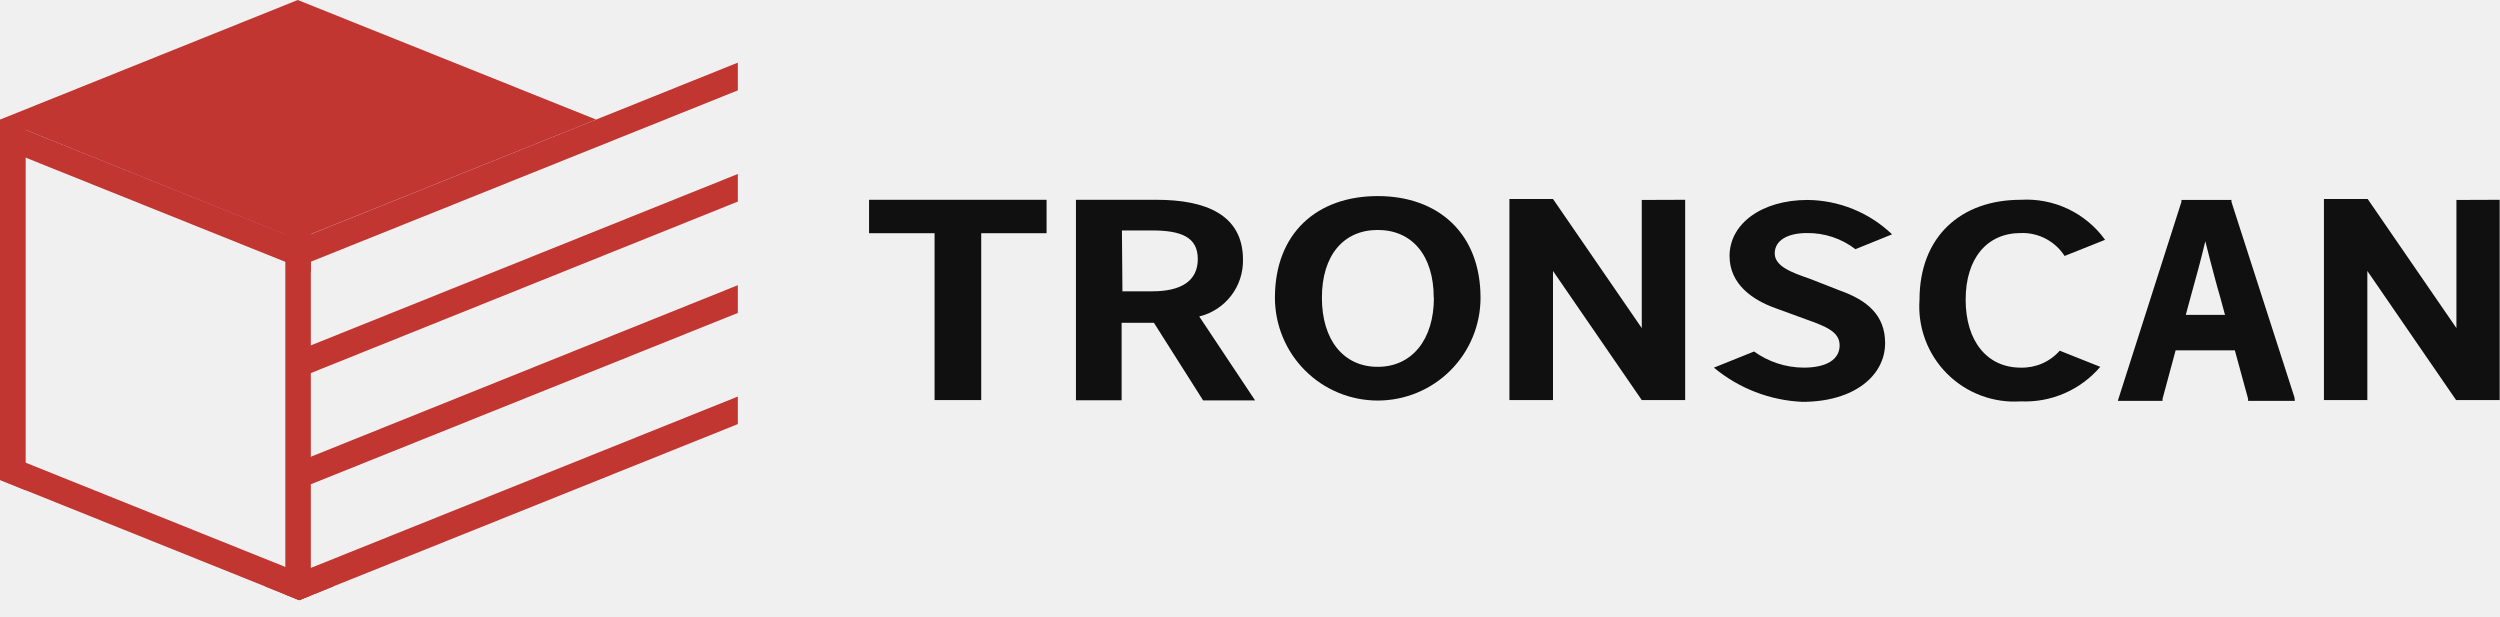
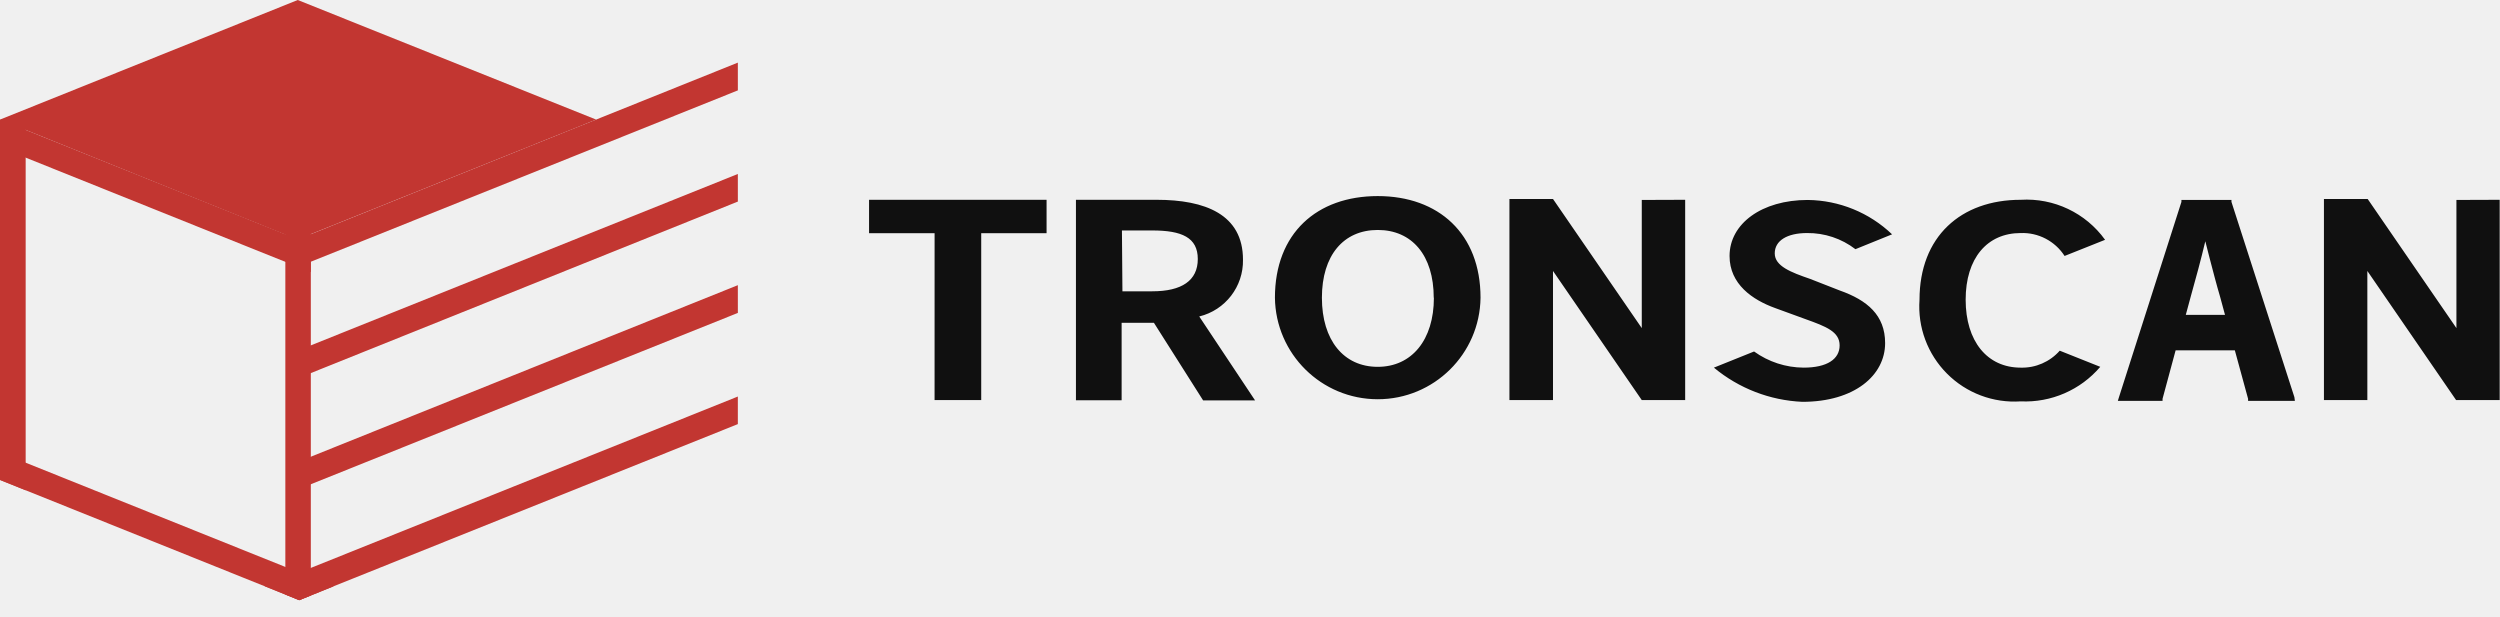
- <svg xmlns="http://www.w3.org/2000/svg" width="146" height="36" viewBox="0 0 146 36" fill="none">
-   <g clip-path="url(#clip0)">
-     <path d="M0 6.984L17.389 0L34.815 6.984L17.37 13.986L0 6.984Z" fill="#C23631" />
-     <path d="M1.499 6.993V28.633L0 28.029V6.993H1.499Z" fill="#C23631" />
-     <path d="M18.152 13.044V34.778L17.474 35.051L16.663 34.721V13.044H18.152Z" fill="#C23631" />
-     <path d="M19.481 34.24L18.152 34.778L17.474 35.051L16.663 34.721L15.466 34.24L1.499 28.633L0 28.029V26.418L1.499 27.021L16.663 33.109L17.474 33.439L18.152 33.713L19.481 34.24Z" fill="#C23631" />
-     <path d="M0 6.984V8.605L18.152 15.89V14.279L0 6.984Z" fill="#C23631" />
-     <path d="M43.09 3.657L17.285 14.024L17.841 15.409L43.09 5.278V3.657Z" fill="#C23631" />
-     <path d="M43.09 10.16L17.285 20.518L17.841 21.913L43.09 11.772V10.16Z" fill="#C23631" />
-     <path d="M43.09 16.654L17.285 27.021L17.841 28.406L43.09 18.275V16.654Z" fill="#C23631" />
-     <path d="M43.09 23.157V24.768L19.481 34.24L18.152 34.778L17.474 35.051L16.663 34.721L15.466 34.24L16.663 33.76L17.474 33.439L18.152 33.166L43.09 23.157Z" fill="#C23631" />
-     <path d="M54.579 13.619H50.753V11.668H61.12V13.619H57.303V23.364H54.579V13.619Z" fill="#101010" />
-     <path d="M70.262 23.383L67.388 18.85H65.503V23.374H62.835V11.668H67.548C70.375 11.668 72.59 12.516 72.59 15.165C72.605 15.926 72.36 16.669 71.896 17.272C71.432 17.875 70.775 18.302 70.036 18.482L73.297 23.383H70.262ZM65.55 17.012H67.293C69.009 17.012 69.951 16.39 69.951 15.127C69.951 13.864 69.009 13.459 67.293 13.459H65.521L65.55 17.012Z" fill="#101010" />
-     <path d="M74.456 17.389C74.456 13.619 76.907 11.451 80.46 11.451C84.013 11.451 86.463 13.647 86.463 17.389C86.463 18.177 86.308 18.958 86.006 19.686C85.705 20.415 85.263 21.076 84.705 21.634C84.147 22.192 83.486 22.634 82.757 22.935C82.029 23.237 81.248 23.392 80.46 23.392C79.671 23.392 78.891 23.237 78.162 22.935C77.434 22.634 76.772 22.192 76.215 21.634C75.657 21.076 75.215 20.415 74.913 19.686C74.612 18.958 74.456 18.177 74.456 17.389V17.389ZM83.73 17.389C83.73 14.91 82.458 13.43 80.46 13.43C78.462 13.43 77.199 14.91 77.199 17.389C77.199 19.867 78.471 21.423 80.46 21.423C82.448 21.423 83.74 19.849 83.74 17.389H83.73Z" fill="#101010" />
-     <path d="M100.092 21.47L102.438 20.527C103.281 21.135 104.293 21.464 105.332 21.47C106.708 21.47 107.434 20.97 107.434 20.169C107.434 19.368 106.633 19.066 105.454 18.642L103.673 17.992C102.344 17.511 101.006 16.597 101.006 14.948C101.006 13.063 102.891 11.677 105.568 11.677C107.406 11.696 109.168 12.414 110.497 13.685L108.357 14.552C107.547 13.93 106.551 13.598 105.53 13.61C104.371 13.61 103.645 14.052 103.645 14.797C103.645 15.541 104.587 15.9 105.709 16.286L107.443 16.965C109.045 17.53 110.091 18.407 110.091 20.037C110.091 21.922 108.301 23.468 105.256 23.468C103.363 23.384 101.549 22.682 100.092 21.47V21.47Z" fill="#101010" />
-     <path d="M95.879 11.677V16.333V19.161L90.695 11.621H88.15V23.364H90.695V15.824L95.879 23.364H98.414V11.668L95.879 11.677Z" fill="#101010" />
-     <path d="M143.455 11.677V16.333V19.161L138.272 11.621H135.718V23.364H138.253V15.824L143.436 23.364H145.981V11.668L143.455 11.677Z" fill="#101010" />
-     <path d="M118.008 21.47C116.048 21.47 114.794 19.924 114.794 17.502C114.794 15.08 116.048 13.61 118.008 13.61C118.515 13.591 119.018 13.705 119.467 13.939C119.917 14.174 120.297 14.521 120.572 14.948L122.937 14.005C122.38 13.232 121.635 12.612 120.773 12.203C119.912 11.794 118.96 11.61 118.008 11.668C114.512 11.668 112.099 13.817 112.099 17.511C112.043 18.303 112.158 19.096 112.435 19.84C112.712 20.583 113.145 21.258 113.705 21.82C114.265 22.382 114.939 22.817 115.681 23.096C116.423 23.376 117.217 23.493 118.008 23.44C118.885 23.48 119.76 23.319 120.565 22.969C121.37 22.62 122.085 22.091 122.655 21.423L120.289 20.48C120.005 20.802 119.653 21.058 119.259 21.229C118.865 21.4 118.438 21.482 118.008 21.47V21.47Z" fill="#101010" />
-     <path d="M133.993 23.195L130.317 11.79V11.677H127.395V11.79L123.748 23.195L123.682 23.411H126.293V23.289L127.056 20.461H130.515L131.288 23.289V23.411H134.021L133.993 23.195ZM129.94 18.388H127.65L127.933 17.342C128.234 16.267 128.536 15.165 128.79 14.09L129.045 15.089C129.243 15.843 129.441 16.616 129.657 17.342L129.94 18.388Z" fill="#101010" />
+ <svg xmlns="http://www.w3.org/2000/svg" width="146" height="36" fill="none" viewBox="0 0 146 36">
+   <g clip-path="url(#a)">
+     <path fill="#c23631" d="M0 6.984 17.389 0l17.426 6.984-17.445 7.002z" />
+     <path fill="#c23631" d="M1.499 6.993v21.64L0 28.029V6.993zM18.152 13.044v21.734l-.678.273-.81-.33V13.044z" />
+     <path fill="#c23631" d="m19.481 34.24-1.329.538-.678.273-.81-.33-1.198-.48L1.5 28.632 0 28.029v-1.611l1.499.603 15.164 6.088.81.33.68.274zM0 6.984v1.62l18.152 7.286V14.28z" />
+     <path fill="#c23631" d="M43.09 3.657 17.285 14.024l.556 1.386 25.25-10.132zM43.09 10.16 17.285 20.518l.556 1.395 25.25-10.141zM43.09 16.654 17.285 27.02l.556 1.385 25.25-10.131zM43.09 23.157v1.611L19.481 34.24l-1.329.538-.678.273-.811-.33-1.197-.48 1.197-.481.81-.32.68-.274z" />
+     <path fill="#101010" d="M54.58 13.619h-3.827v-1.951H61.12v1.95h-3.817v9.746h-2.724zM70.262 23.383l-2.874-4.533h-1.885v4.524h-2.668V11.668h4.713c2.827 0 5.042.848 5.042 3.497a3.345 3.345 0 0 1-2.554 3.317l3.26 4.901zm-4.712-6.371h1.743c1.716 0 2.658-.622 2.658-1.885s-.942-1.668-2.658-1.668h-1.772zM74.456 17.389c0-3.77 2.45-5.938 6.004-5.938s6.003 2.196 6.003 5.938a6.004 6.004 0 0 1-12.007 0m9.274 0c0-2.479-1.272-3.959-3.27-3.959s-3.261 1.48-3.261 3.959 1.272 4.034 3.26 4.034c1.99 0 3.28-1.574 3.28-4.034zM100.092 21.47l2.346-.943a5 5 0 0 0 2.894.943c1.376 0 2.102-.5 2.102-1.3 0-.802-.801-1.104-1.98-1.528l-1.781-.65c-1.329-.48-2.667-1.395-2.667-3.044 0-1.885 1.885-3.27 4.562-3.27a7.24 7.24 0 0 1 4.929 2.007l-2.14.867a4.56 4.56 0 0 0-2.827-.942c-1.159 0-1.885.442-1.885 1.187 0 .744.942 1.103 2.064 1.49l1.734.678c1.602.565 2.648 1.442 2.648 3.072 0 1.885-1.79 3.43-4.835 3.43a8.68 8.68 0 0 1-5.164-1.997M95.879 11.677v7.484l-5.184-7.54h-2.544v11.743h2.544v-7.54l5.184 7.54h2.535V11.668zM143.455 11.677v7.484l-5.183-7.54h-2.554v11.743h2.535v-7.54l5.183 7.54h2.545V11.668zM118.008 21.47c-1.96 0-3.214-1.546-3.214-3.968s1.254-3.892 3.214-3.892a2.92 2.92 0 0 1 2.564 1.338l2.365-.943a5.65 5.65 0 0 0-4.929-2.337c-3.496 0-5.909 2.149-5.909 5.843a5.55 5.55 0 0 0 1.606 4.309 5.55 5.55 0 0 0 4.303 1.62 5.76 5.76 0 0 0 4.647-2.017l-2.366-.943a2.93 2.93 0 0 1-2.281.99M133.993 23.195l-3.676-11.404v-.114h-2.922v.114l-3.647 11.404-.066.216h2.611v-.122l.763-2.828h3.459l.773 2.828v.122h2.733zm-4.053-4.807h-2.29l.283-1.046c.301-1.075.603-2.177.857-3.252l.255 1c.198.753.396 1.526.612 2.252z" />
  </g>
  <defs>
-     <clipPath id="clip0">
-       <rect width="146" height="35.051" fill="white" />
+     <clipPath id="a">
+       <path fill="#fff" d="M0 0h146v35.051H0z" />
    </clipPath>
  </defs>
</svg>
